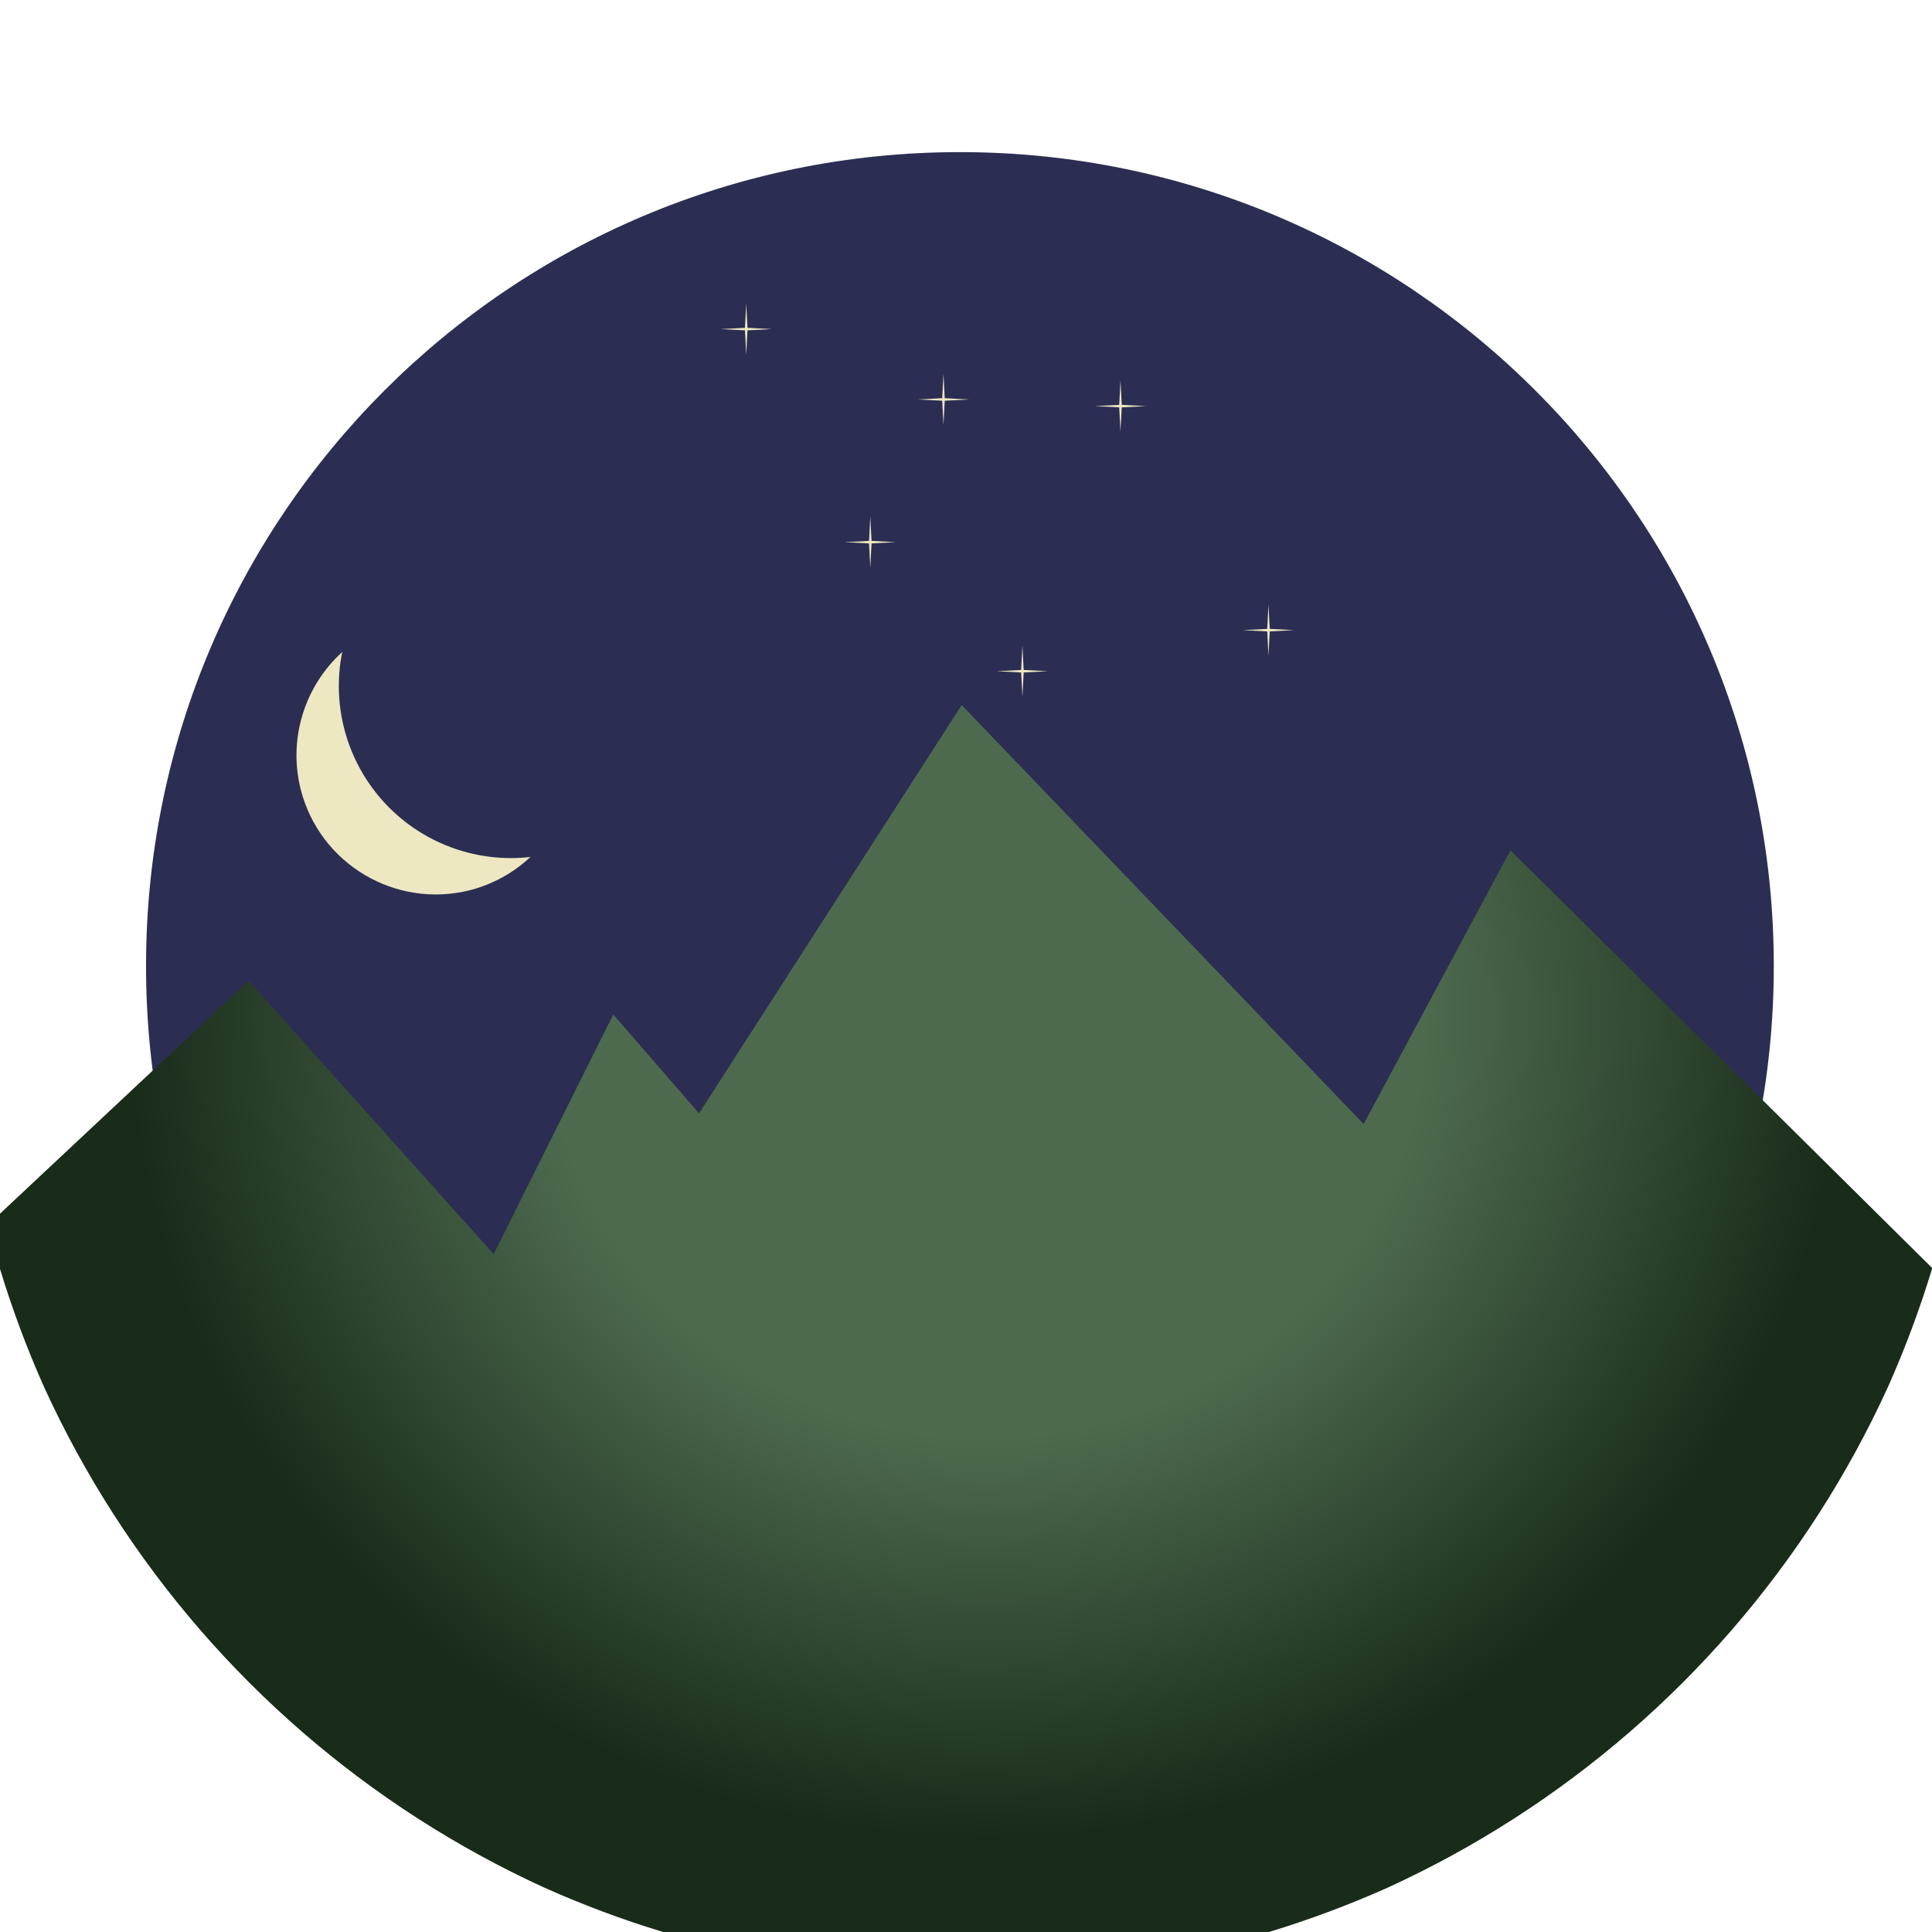
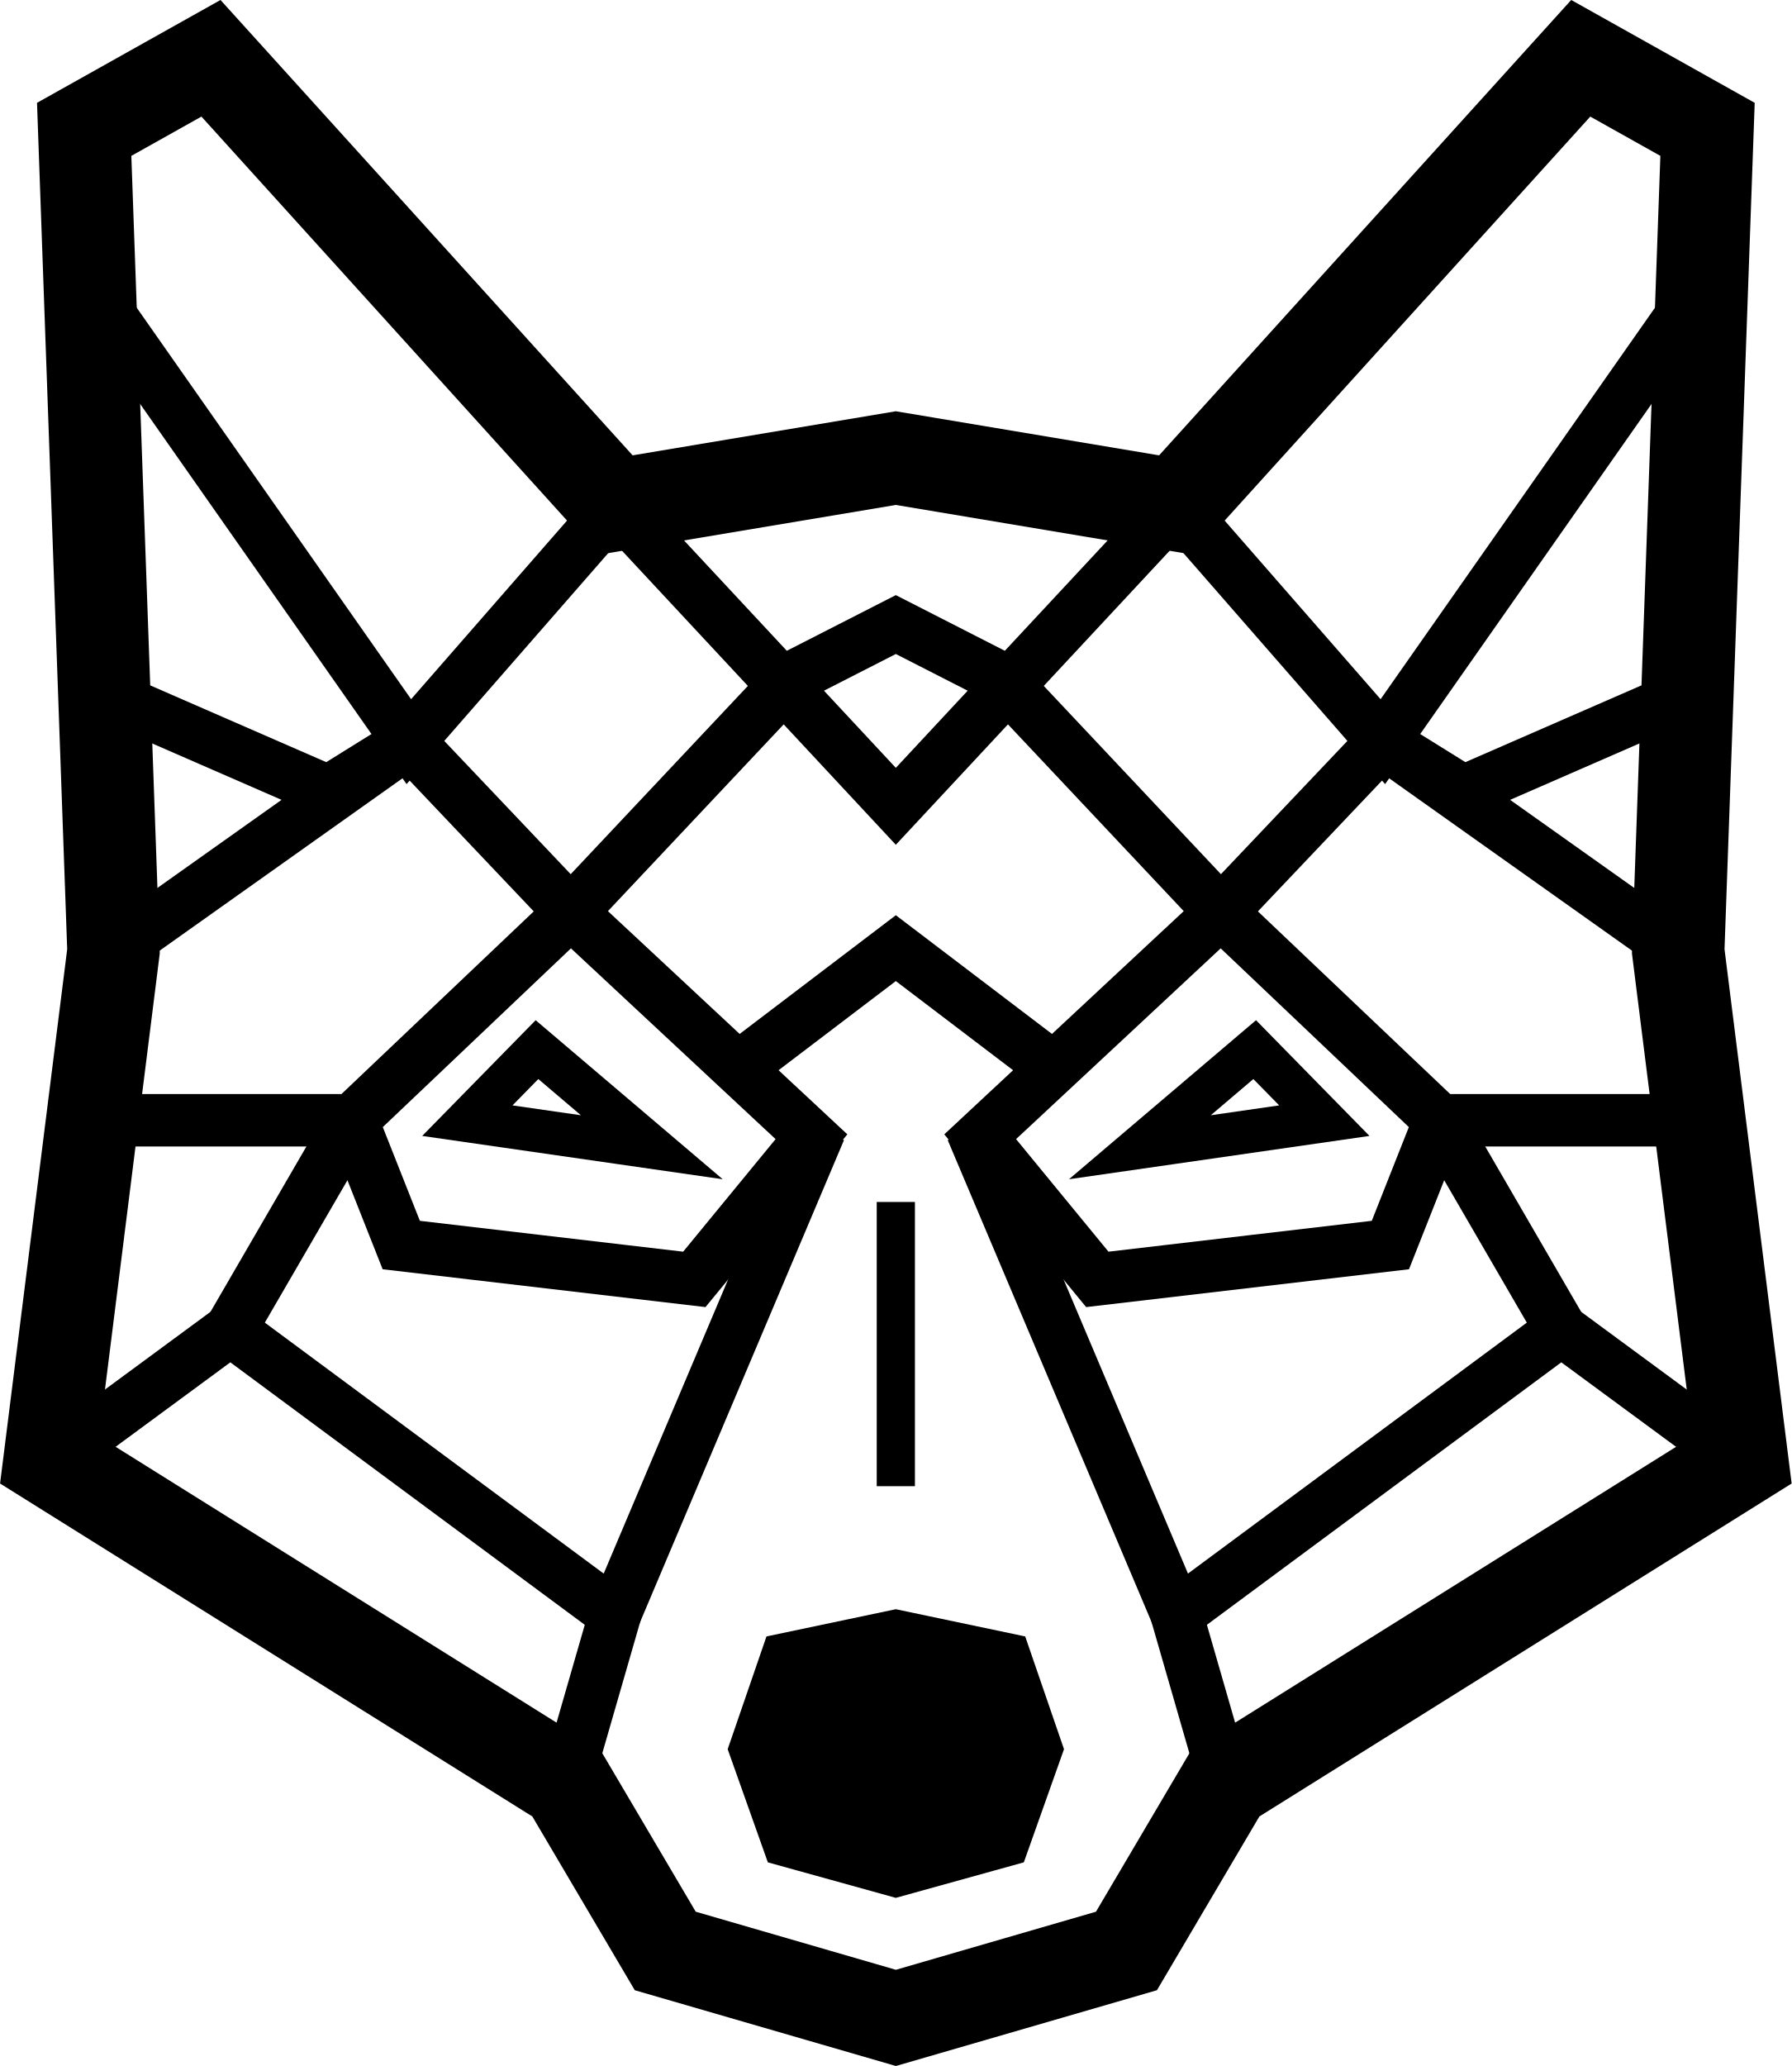
- <svg xmlns="http://www.w3.org/2000/svg" xmlns:xlink="http://www.w3.org/1999/xlink" width="512" height="512" viewBox="0 0 512 512" version="1.1" id="svg5">
-   <defs id="defs2">
-     <linearGradient id="linearGradient10803">
-       <stop style="stop-color:#4d6a4f;stop-opacity:1;" offset="0.511" id="stop10799" />
-       <stop style="stop-color:#192b19;stop-opacity:1;" offset="1" id="stop10801" />
-     </linearGradient>
-     <linearGradient id="linearGradient10789">
-       <stop style="stop-color:#ede7c2;stop-opacity:1;" offset="0" id="stop10787" />
-     </linearGradient>
-     <radialGradient xlink:href="#linearGradient10803" id="radialGradient10941" cx="261.364" cy="255.363" fx="261.364" fy="255.363" r="256" gradientTransform="matrix(0.8876968,0.00386349,-0.00370174,0.8505322,30.22226,51.19649)" gradientUnits="userSpaceOnUse" />
-   </defs>
-   <g id="layer1">
-     <circle style="fill:#2b2e52;fill-opacity:1" id="path111" cx="254.386" cy="256" r="215.687" />
-     <ellipse style="fill:#000000" id="path113" cx="772.569" cy="273.937" rx="1.006" ry="0.696" />
-     <path id="path8771" style="fill:url(#radialGradient10941);fill-opacity:1;fill-rule:nonzero" d="M 0 336.27 A 268.594 268.594 0 0 0 11.678 367.578 A 268.594 268.594 0 0 0 30.045 401.213 A 268.594 268.594 0 0 0 53.01 431.891 A 268.594 268.594 0 0 0 80.109 458.99 A 268.594 268.594 0 0 0 110.787 481.955 A 268.594 268.594 0 0 0 144.422 500.322 A 268.594 268.594 0 0 0 175.73 512 L 336.27 512 A 268.594 268.594 0 0 0 367.578 500.322 A 268.594 268.594 0 0 0 401.213 481.955 A 268.594 268.594 0 0 0 431.891 458.99 A 268.594 268.594 0 0 0 458.99 431.891 A 268.594 268.594 0 0 0 481.955 401.213 A 268.594 268.594 0 0 0 500.322 367.578 A 268.594 268.594 0 0 0 512 336.27 L 512 335.992 L 400.289 225.346 L 361.379 297.877 L 254.852 186.842 L 185.252 295.051 L 162.523 268.861 L 130.82 332.371 L 65.885 259.906 L 0 321.631 L 0 336.27 z " />
-     <path id="path8021" style="fill:#ede7c2;fill-opacity:1;stroke-width:0.445" d="m 90.754,172.746 a 36.961,36.961 0 0 0 -11.067,36.443 36.961,36.961 0 0 0 44.936,26.703 36.961,36.961 0 0 0 15.974,-8.809 45.619,45.619 0 0 1 -0.341,0.062 45.619,45.619 0 0 1 -6.505,0.228 45.619,45.619 0 0 1 -6.471,-0.7 45.619,45.619 0 0 1 -6.305,-1.614 45.619,45.619 0 0 1 -6.012,-2.495 45.619,45.619 0 0 1 -5.595,-3.325 45.619,45.619 0 0 1 -5.065,-4.087 45.619,45.619 0 0 1 -4.432,-4.767 45.619,45.619 0 0 1 -3.708,-5.348 45.619,45.619 0 0 1 -2.91,-5.822 45.619,45.619 0 0 1 -2.052,-6.177 45.619,45.619 0 0 1 -1.151,-6.406 45.619,45.619 0 0 1 -0.228,-6.505 45.619,45.619 0 0 1 0.7,-6.471 45.619,45.619 0 0 1 0.232,-0.908 z" />
-     <path style="fill:#ede7c2;fill-opacity:1" id="path8597" d="m -457.139,50.857 -2.28,-43.791 -43.791,-2.28 43.791,-2.28 2.28,-43.791 2.28,43.791 43.791,2.28 -43.791,2.28 z" transform="matrix(0.1474718,0,0,0.1474718,265.1711,86.5052)" />
-     <path style="fill:#ede7c2;fill-opacity:1" id="path8597-6" d="m -457.139,50.857 -2.28,-43.791 -43.791,-2.28 43.791,-2.28 2.28,-43.791 2.28,43.791 43.791,2.28 -43.791,2.28 z" transform="matrix(0.1474718,0,0,0.1474718,298.0502,142.9697)" />
-     <path style="fill:#ede7c2;fill-opacity:1" id="path8597-7" d="m -457.139,50.857 -2.28,-43.791 -43.791,-2.28 43.791,-2.28 2.28,-43.791 2.28,43.791 43.791,2.28 -43.791,2.28 z" transform="matrix(0.1474718,0,0,0.1474718,317.4422,105.1546)" />
-     <path style="fill:#ede7c2;fill-opacity:1" id="path8597-7-5" d="m -457.139,50.857 -2.28,-43.791 -43.791,-2.28 43.791,-2.28 2.28,-43.791 2.28,43.791 43.791,2.28 -43.791,2.28 z" transform="matrix(0.1474718,0,0,0.1474718,403.5735,166.288)" />
-     <path style="fill:#ede7c2;fill-opacity:1" id="path8597-5" d="m -457.139,50.857 -2.28,-43.791 -43.791,-2.28 43.791,-2.28 2.28,-43.791 2.28,43.791 43.791,2.28 -43.791,2.28 z" transform="matrix(0.1474718,0,0,0.1474718,364.3521,106.9159)" />
-     <path style="fill:#ede7c2;fill-opacity:1" id="path8597-3" d="m -457.139,50.857 -2.28,-43.791 -43.791,-2.28 43.791,-2.28 2.28,-43.791 2.28,43.791 43.791,2.28 -43.791,2.28 z" transform="matrix(0.1474718,0,0,0.1474718,338.365,177.171)" />
+ <svg xmlns="http://www.w3.org/2000/svg" width="211.186" height="243.463" viewBox="0 0 55.876 64.416" version="1.1" id="svg5" xml:space="preserve">
+   <defs id="defs2" />
+   <g id="layer1" transform="translate(498.1951,103.3612)">
+     <g id="g5090">
+       <path style="fill:none;fill-opacity:1;stroke:#000000;stroke-width:1.191;stroke-dasharray:none;stroke-opacity:1" d="m -470.257,-65.885 v 8.862" id="path21086-1-4-4-17-7-5" />
+       <path style="fill:none;fill-opacity:1;stroke:#000000;stroke-width:2.881;stroke-dasharray:none;stroke-opacity:1" d="m -463.064,-42.532 3.083,-5.228 16.118,-10.08 -1.993,-15.862 0.914,-25.626 -3.954,-2.216 -12.611,13.931 -8.749,-1.465 -8.749,1.465 -12.611,-13.931 -3.954,2.216 0.914,25.626 -1.993,15.862 16.118,10.08 3.083,5.228 7.193,2.087 z" id="path21054-1-0-7-6-5-5-0" />
+       <path style="fill:none;fill-opacity:1;stroke:#000000;stroke-width:1.635;stroke-dasharray:none;stroke-opacity:1" d="m -495.397,-94.434 9.952,14.197 6.44,-7.375" id="path21058-2-6-4-2-6-8" />
+       <path style="fill:none;fill-opacity:1;stroke:#000000;stroke-width:1.635;stroke-dasharray:none;stroke-opacity:1" d="m -494.944,-81.725 6.991,3.048 2.508,-1.56 -9.212,6.536" id="path21060-93-1-4-2-2-7" />
+       <path style="fill:none;fill-opacity:1;stroke:#000000;stroke-width:1.635;stroke-dasharray:none;stroke-opacity:1" d="m -495.163,-68.432 h 7.943 l 6.826,-6.483 7.506,6.996 -3.653,4.448 -9.14,-1.071 -1.539,-3.89" id="path21062-1-5-3-6-1-1" />
+       <path style="fill:none;fill-opacity:1;stroke:#000000;stroke-width:1.635;stroke-dasharray:none;stroke-opacity:1" d="m -496.154,-58.115 5.144,-3.786 11.957,8.853" id="path21064-9-5-0-1-7-7" />
+       <path style="fill:none;fill-opacity:1;stroke:#000000;stroke-width:1.635;stroke-dasharray:none;stroke-opacity:1" d="m -478.99,-53.106 -1.542,5.346" id="path21066-4-4-7-0-8-2" />
+       <path style="fill:none;fill-opacity:1;stroke:#000000;stroke-width:1.635;stroke-dasharray:none;stroke-opacity:1" d="m -472.627,-68.132 -6.39,15.103" id="path21068-7-7-8-6-5-7" />
+       <path style="fill:none;fill-opacity:1;stroke:#000000;stroke-width:1.635;stroke-dasharray:none;stroke-opacity:1" d="m -491.01,-61.9 3.79,-6.531" id="path21070-8-6-6-1-7-2" />
+       <path style="fill:none;fill-opacity:1;stroke:#000000;stroke-width:1.635;stroke-dasharray:none;stroke-opacity:1" d="m -485.446,-80.238 5.052,5.323" id="path21072-4-5-8-59-4-2" />
+       <path style="fill:none;fill-opacity:1;stroke:#000000;stroke-width:1.635;stroke-dasharray:none;stroke-opacity:1" d="m -480.394,-74.915 6.882,-7.311" id="path21078-0-9-4-49-1-6" />
+       <path style="fill:none;fill-opacity:1;stroke:#000000;stroke-width:1.635;stroke-dasharray:none;stroke-opacity:1" d="m -473.512,-82.226 3.255,-1.662 3.255,1.662" id="path21082-3-3-3-0-8-1" />
+       <path style="fill:none;fill-opacity:1;stroke:#000000;stroke-width:1.635;stroke-dasharray:none;stroke-opacity:1" d="m -474.979,-70.21 4.722,-3.589 4.722,3.589" id="path21084-6-7-1-9-5-0" />
+       <path style="fill:#000000;fill-opacity:1;stroke:#000000;stroke-width:1.635;stroke-dasharray:none;stroke-opacity:1" d="m -473.62,-45.969 -1.015,-2.858 0.966,-2.807 3.412,-0.718 3.413,0.718 0.966,2.807 -1.015,2.858 -3.364,0.933 z" id="path21090-0-5-9-7-9-6" />
+       <path style="fill:none;fill-opacity:1;stroke:#000000;stroke-width:1.635;stroke-dasharray:none;stroke-opacity:1" d="m -445.116,-94.434 -9.952,14.197 -6.44,-7.375" id="path21058-2-6-4-8-9-7-1" />
+       <path style="fill:none;fill-opacity:1;stroke:#000000;stroke-width:1.635;stroke-dasharray:none;stroke-opacity:1" d="m -445.57,-81.725 -6.991,3.048 -2.508,-1.56 9.212,6.536" id="path21060-93-1-4-9-7-5-5" />
+       <path style="fill:none;fill-opacity:1;stroke:#000000;stroke-width:1.635;stroke-dasharray:none;stroke-opacity:1" d="m -445.351,-68.432 h -7.943 l -6.826,-6.483 -7.506,6.996 3.653,4.448 9.14,-1.071 1.539,-3.89" id="path21062-1-5-3-2-7-3-9" />
+       <path style="fill:none;fill-opacity:1;stroke:#000000;stroke-width:1.635;stroke-dasharray:none;stroke-opacity:1" d="m -444.36,-58.115 -5.144,-3.786 -11.957,8.853" id="path21064-9-5-0-6-6-8-4" />
+       <path style="fill:none;fill-opacity:1;stroke:#000000;stroke-width:1.635;stroke-dasharray:none;stroke-opacity:1" d="m -461.523,-53.106 1.542,5.346" id="path21066-4-4-7-6-7-8-9" />
+       <path style="fill:none;fill-opacity:1;stroke:#000000;stroke-width:1.635;stroke-dasharray:none;stroke-opacity:1" d="m -467.886,-68.132 6.39,15.103" id="path21068-7-7-8-4-3-31-0" />
+       <path style="fill:none;fill-opacity:1;stroke:#000000;stroke-width:1.635;stroke-dasharray:none;stroke-opacity:1" d="m -449.504,-61.9 -3.79,-6.531" id="path21070-8-6-6-9-6-8-9" />
+       <path style="fill:none;fill-opacity:1;stroke:#000000;stroke-width:1.635;stroke-dasharray:none;stroke-opacity:1" d="m -455.068,-80.238 -5.052,5.323" id="path21072-4-5-8-5-5-9-1" />
+       <path style="fill:none;fill-opacity:1;stroke:#000000;stroke-width:1.635;stroke-dasharray:none;stroke-opacity:1" d="m -461.508,-87.613 -8.749,9.392 -8.749,-9.392" id="path21076-5-6-8-0-6-6-7" />
+       <path style="fill:none;fill-opacity:1;stroke:#000000;stroke-width:1.635;stroke-dasharray:none;stroke-opacity:1" d="m -460.12,-74.915 -6.882,-7.311" id="path21078-0-9-4-4-3-43-7" />
+       <path style="fill:none;fill-opacity:1;stroke:#000000;stroke-width:1.344;stroke-dasharray:none;stroke-opacity:1" d="m -483.62,-68.42 5.753,0.829 -3.581,-3.044 z" id="path21092-6-2-2-1-3-1" />
+       <path style="fill:none;fill-opacity:1;stroke:#000000;stroke-width:1.344;stroke-dasharray:none;stroke-opacity:1" d="m -456.893,-68.42 -5.753,0.829 3.581,-3.044 z" id="path21092-6-2-2-2-4-8-5" />
+     </g>
  </g>
</svg>
